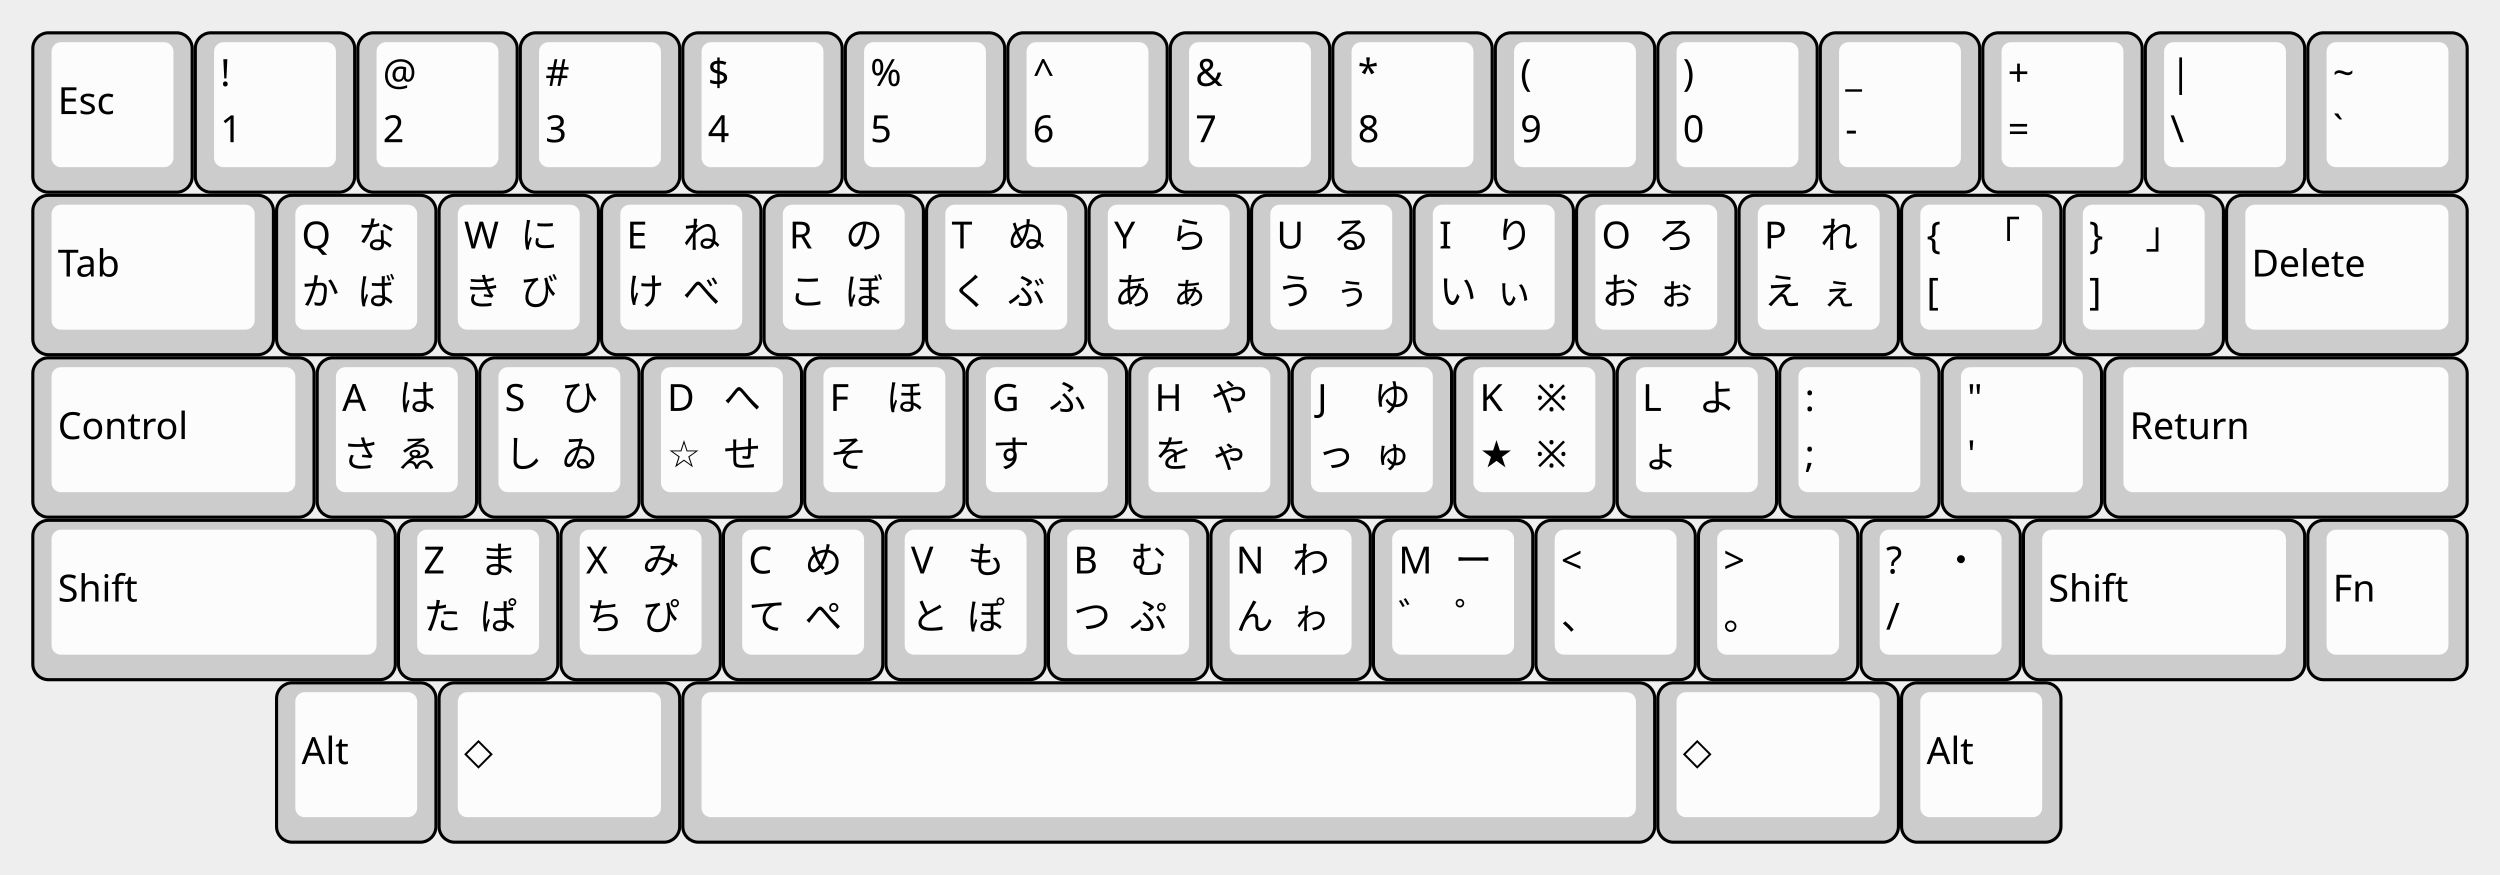
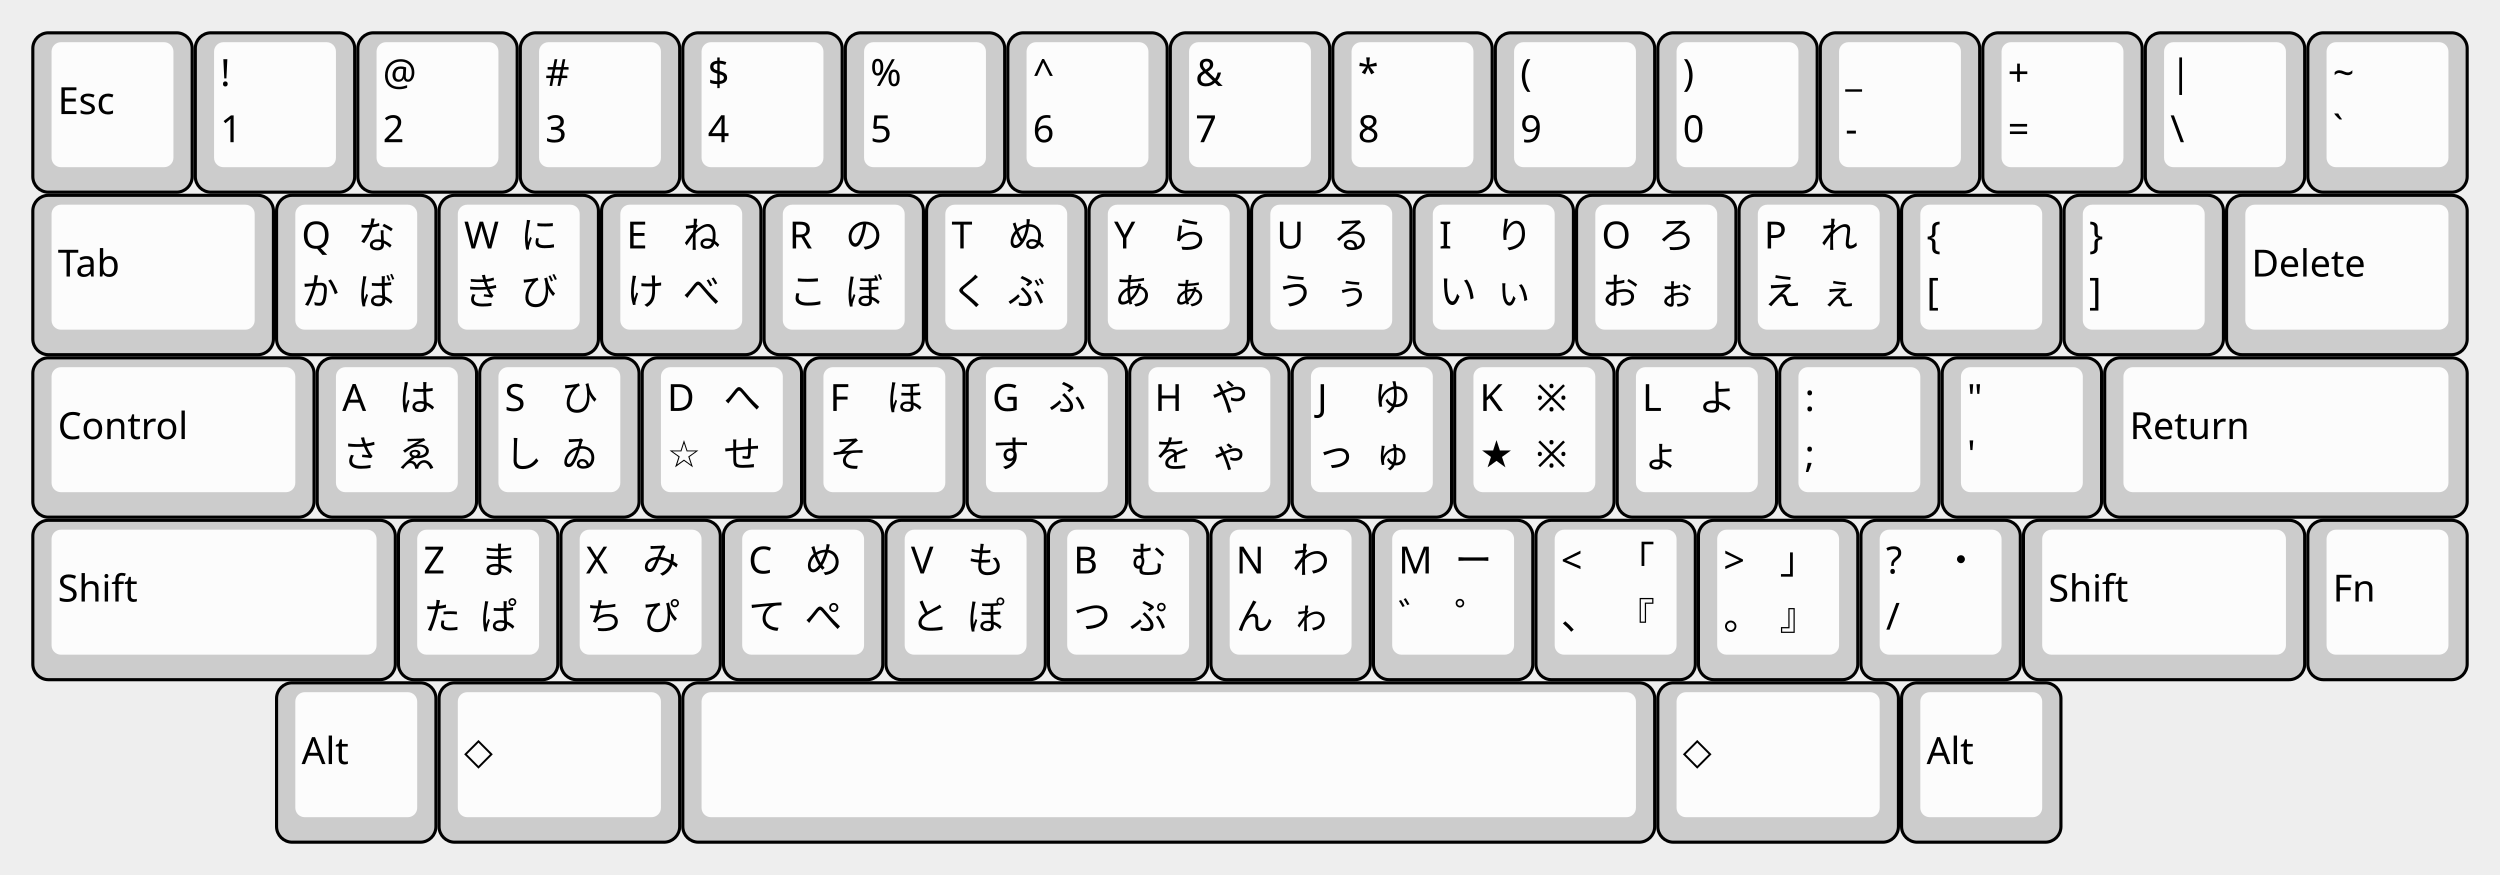
<svg xmlns="http://www.w3.org/2000/svg" height="280" width="800">
  <rect height="280" style="fill: #eeeeee" width="800" x="0" y="0" />
  <g style="font-family: Verdana, HiraginoSans-W4; font-size: 12px" transform="translate(10, 10)">
    <rect height="51" rx="5" ry="5" style="fill: #cccccc; stroke: #000000; stroke-width: 1" width="51" x="0.5" y="0.5" />
    <rect height="40" rx="3" ry="3" style="fill: #fcfcfc" width="39" x="6.5" y="3.5" />
    <text x="8.5" y="26.5">Esc</text>
    <rect height="51" rx="5" ry="5" style="fill: #cccccc; stroke: #000000; stroke-width: 1" width="51" x="52.5" y="0.5" />
    <rect height="40" rx="3" ry="3" style="fill: #fcfcfc" width="39" x="58.5" y="3.5" />
    <text x="60.5" y="35.5">1</text>
    <text x="60.5" y="17.5">!</text>
    <rect height="51" rx="5" ry="5" style="fill: #cccccc; stroke: #000000; stroke-width: 1" width="51" x="104.5" y="0.5" />
    <rect height="40" rx="3" ry="3" style="fill: #fcfcfc" width="39" x="110.5" y="3.5" />
    <text x="112.5" y="35.5">2</text>
    <text x="112.5" y="17.5">@</text>
    <rect height="51" rx="5" ry="5" style="fill: #cccccc; stroke: #000000; stroke-width: 1" width="51" x="156.5" y="0.5" />
    <rect height="40" rx="3" ry="3" style="fill: #fcfcfc" width="39" x="162.5" y="3.5" />
    <text x="164.5" y="35.5">3</text>
    <text x="164.5" y="17.5">#</text>
    <rect height="51" rx="5" ry="5" style="fill: #cccccc; stroke: #000000; stroke-width: 1" width="51" x="208.5" y="0.5" />
    <rect height="40" rx="3" ry="3" style="fill: #fcfcfc" width="39" x="214.5" y="3.5" />
    <text x="216.5" y="35.5">4</text>
    <text x="216.5" y="17.5">$</text>
    <rect height="51" rx="5" ry="5" style="fill: #cccccc; stroke: #000000; stroke-width: 1" width="51" x="260.5" y="0.5" />
    <rect height="40" rx="3" ry="3" style="fill: #fcfcfc" width="39" x="266.5" y="3.5" />
    <text x="268.5" y="35.5">5</text>
    <text x="268.5" y="17.5">%</text>
    <rect height="51" rx="5" ry="5" style="fill: #cccccc; stroke: #000000; stroke-width: 1" width="51" x="312.5" y="0.5" />
    <rect height="40" rx="3" ry="3" style="fill: #fcfcfc" width="39" x="318.5" y="3.5" />
    <text x="320.5" y="35.5">6</text>
    <text x="320.5" y="17.5">^</text>
    <rect height="51" rx="5" ry="5" style="fill: #cccccc; stroke: #000000; stroke-width: 1" width="51" x="364.5" y="0.5" />
    <rect height="40" rx="3" ry="3" style="fill: #fcfcfc" width="39" x="370.5" y="3.5" />
    <text x="372.5" y="35.5">7</text>
    <text x="372.5" y="17.5">&amp;</text>
    <rect height="51" rx="5" ry="5" style="fill: #cccccc; stroke: #000000; stroke-width: 1" width="51" x="416.5" y="0.5" />
    <rect height="40" rx="3" ry="3" style="fill: #fcfcfc" width="39" x="422.5" y="3.5" />
    <text x="424.5" y="35.5">8</text>
    <text x="424.5" y="17.5">*</text>
    <rect height="51" rx="5" ry="5" style="fill: #cccccc; stroke: #000000; stroke-width: 1" width="51" x="468.5" y="0.5" />
    <rect height="40" rx="3" ry="3" style="fill: #fcfcfc" width="39" x="474.5" y="3.5" />
    <text x="476.5" y="35.5">9</text>
    <text x="476.5" y="17.5">(</text>
    <rect height="51" rx="5" ry="5" style="fill: #cccccc; stroke: #000000; stroke-width: 1" width="51" x="520.5" y="0.5" />
    <rect height="40" rx="3" ry="3" style="fill: #fcfcfc" width="39" x="526.5" y="3.5" />
    <text x="528.5" y="35.5">0</text>
    <text x="528.5" y="17.5">)</text>
    <rect height="51" rx="5" ry="5" style="fill: #cccccc; stroke: #000000; stroke-width: 1" width="51" x="572.5" y="0.5" />
    <rect height="40" rx="3" ry="3" style="fill: #fcfcfc" width="39" x="578.5" y="3.5" />
    <text x="580.5" y="35.5">-</text>
    <text x="580.5" y="17.5">_</text>
    <rect height="51" rx="5" ry="5" style="fill: #cccccc; stroke: #000000; stroke-width: 1" width="51" x="624.5" y="0.5" />
    <rect height="40" rx="3" ry="3" style="fill: #fcfcfc" width="39" x="630.5" y="3.5" />
    <text x="632.5" y="35.5">=</text>
    <text x="632.5" y="17.5">+</text>
    <rect height="51" rx="5" ry="5" style="fill: #cccccc; stroke: #000000; stroke-width: 1" width="51" x="676.5" y="0.5" />
    <rect height="40" rx="3" ry="3" style="fill: #fcfcfc" width="39" x="682.5" y="3.5" />
    <text x="684.5" y="35.5">\</text>
    <text x="684.5" y="17.5">|</text>
    <rect height="51" rx="5" ry="5" style="fill: #cccccc; stroke: #000000; stroke-width: 1" width="51" x="728.5" y="0.5" />
    <rect height="40" rx="3" ry="3" style="fill: #fcfcfc" width="39" x="734.5" y="3.5" />
    <text x="736.5" y="35.5">`</text>
    <text x="736.5" y="17.5">~</text>
    <rect height="51" rx="5" ry="5" style="fill: #cccccc; stroke: #000000; stroke-width: 1" width="77" x="0.5" y="52.5" />
    <rect height="40" rx="3" ry="3" style="fill: #fcfcfc" width="65" x="6.5" y="55.5" />
    <text x="8.5" y="78.5">Tab</text>
    <rect height="51" rx="5" ry="5" style="fill: #cccccc; stroke: #000000; stroke-width: 1" width="51" x="78.5" y="52.5" />
    <rect height="40" rx="3" ry="3" style="fill: #fcfcfc" width="39" x="84.5" y="55.5" />
    <text x="86.5" y="87.5">か</text>
    <text x="86.5" y="69.5">Q</text>
    <text x="104.5" y="87.5">ば</text>
    <text x="104.5" y="69.5">な</text>
    <rect height="51" rx="5" ry="5" style="fill: #cccccc; stroke: #000000; stroke-width: 1" width="51" x="130.5" y="52.5" />
    <rect height="40" rx="3" ry="3" style="fill: #fcfcfc" width="39" x="136.5" y="55.5" />
    <text x="138.5" y="87.5">き</text>
    <text x="138.5" y="69.5">W</text>
    <text x="156.5" y="87.5">び</text>
    <text x="156.5" y="69.5">に</text>
    <rect height="51" rx="5" ry="5" style="fill: #cccccc; stroke: #000000; stroke-width: 1" width="51" x="182.5" y="52.5" />
    <rect height="40" rx="3" ry="3" style="fill: #fcfcfc" width="39" x="188.5" y="55.5" />
    <text x="190.5" y="87.5">け</text>
    <text x="190.5" y="69.5">E</text>
    <text x="208.5" y="87.5">べ</text>
    <text x="208.5" y="69.5">ね</text>
    <rect height="51" rx="5" ry="5" style="fill: #cccccc; stroke: #000000; stroke-width: 1" width="51" x="234.5" y="52.5" />
    <rect height="40" rx="3" ry="3" style="fill: #fcfcfc" width="39" x="240.5" y="55.5" />
    <text x="242.5" y="87.5">こ</text>
    <text x="242.5" y="69.5">R</text>
    <text x="260.5" y="87.5">ぼ</text>
    <text x="260.5" y="69.5">の</text>
    <rect height="51" rx="5" ry="5" style="fill: #cccccc; stroke: #000000; stroke-width: 1" width="51" x="286.5" y="52.5" />
    <rect height="40" rx="3" ry="3" style="fill: #fcfcfc" width="39" x="292.5" y="55.5" />
    <text x="294.5" y="87.5">く</text>
    <text x="294.5" y="69.5">T</text>
    <text x="312.5" y="87.5">ぶ</text>
    <text x="312.5" y="69.5">ぬ</text>
    <rect height="51" rx="5" ry="5" style="fill: #cccccc; stroke: #000000; stroke-width: 1" width="51" x="338.5" y="52.5" />
    <rect height="40" rx="3" ry="3" style="fill: #fcfcfc" width="39" x="344.5" y="55.5" />
    <text x="346.5" y="87.5">あ</text>
    <text x="346.5" y="69.5">Y</text>
    <text x="364.5" y="87.5">ぁ</text>
    <text x="364.5" y="69.5">ら</text>
    <rect height="51" rx="5" ry="5" style="fill: #cccccc; stroke: #000000; stroke-width: 1" width="51" x="390.5" y="52.5" />
    <rect height="40" rx="3" ry="3" style="fill: #fcfcfc" width="39" x="396.5" y="55.5" />
    <text x="398.5" y="87.5">う</text>
    <text x="398.5" y="69.5">U</text>
    <text x="416.5" y="87.5">ぅ</text>
    <text x="416.5" y="69.5">る</text>
    <rect height="51" rx="5" ry="5" style="fill: #cccccc; stroke: #000000; stroke-width: 1" width="51" x="442.5" y="52.5" />
    <rect height="40" rx="3" ry="3" style="fill: #fcfcfc" width="39" x="448.5" y="55.5" />
    <text x="450.5" y="87.5">い</text>
    <text x="450.5" y="69.5">I</text>
    <text x="468.5" y="87.5">ぃ</text>
    <text x="468.5" y="69.5">り</text>
    <rect height="51" rx="5" ry="5" style="fill: #cccccc; stroke: #000000; stroke-width: 1" width="51" x="494.5" y="52.5" />
    <rect height="40" rx="3" ry="3" style="fill: #fcfcfc" width="39" x="500.5" y="55.5" />
    <text x="502.5" y="87.5">お</text>
    <text x="502.5" y="69.5">O</text>
    <text x="520.5" y="87.5">ぉ</text>
    <text x="520.5" y="69.5">ろ</text>
    <rect height="51" rx="5" ry="5" style="fill: #cccccc; stroke: #000000; stroke-width: 1" width="51" x="546.5" y="52.5" />
    <rect height="40" rx="3" ry="3" style="fill: #fcfcfc" width="39" x="552.5" y="55.5" />
    <text x="554.5" y="87.5">え</text>
    <text x="554.5" y="69.5">P</text>
    <text x="572.5" y="87.5">ぇ</text>
    <text x="572.5" y="69.5">れ</text>
    <rect height="51" rx="5" ry="5" style="fill: #cccccc; stroke: #000000; stroke-width: 1" width="51" x="598.5" y="52.5" />
    <rect height="40" rx="3" ry="3" style="fill: #fcfcfc" width="39" x="604.5" y="55.5" />
    <text x="606.5" y="87.5">[</text>
    <text x="606.5" y="69.5">{</text>
-     <text x="624.5" y="69.5">「</text>
    <rect height="51" rx="5" ry="5" style="fill: #cccccc; stroke: #000000; stroke-width: 1" width="51" x="650.5" y="52.5" />
    <rect height="40" rx="3" ry="3" style="fill: #fcfcfc" width="39" x="656.5" y="55.5" />
    <text x="658.5" y="87.5">]</text>
    <text x="658.5" y="69.5">}</text>
-     <text x="676.5" y="69.5">」</text>
    <rect height="51" rx="5" ry="5" style="fill: #cccccc; stroke: #000000; stroke-width: 1" width="77" x="702.5" y="52.5" />
    <rect height="40" rx="3" ry="3" style="fill: #fcfcfc" width="65" x="708.5" y="55.5" />
    <text x="710.5" y="78.5">Delete</text>
    <rect height="51" rx="5" ry="5" style="fill: #cccccc; stroke: #000000; stroke-width: 1" width="90" x="0.5" y="104.5" />
    <rect height="40" rx="3" ry="3" style="fill: #fcfcfc" width="78" x="6.5" y="107.5" />
    <text x="8.5" y="130.5">Control</text>
    <rect height="51" rx="5" ry="5" style="fill: #cccccc; stroke: #000000; stroke-width: 1" width="51" x="91.5" y="104.5" />
    <rect height="40" rx="3" ry="3" style="fill: #fcfcfc" width="39" x="97.5" y="107.5" />
    <text x="99.5" y="139.5">さ</text>
    <text x="99.5" y="121.5">A</text>
    <text x="117.5" y="139.5">ゑ</text>
    <text x="117.5" y="121.5">は</text>
    <rect height="51" rx="5" ry="5" style="fill: #cccccc; stroke: #000000; stroke-width: 1" width="51" x="143.5" y="104.5" />
    <rect height="40" rx="3" ry="3" style="fill: #fcfcfc" width="39" x="149.5" y="107.5" />
    <text x="151.5" y="139.5">し</text>
    <text x="151.5" y="121.5">S</text>
    <text x="169.5" y="139.5">ゐ</text>
    <text x="169.5" y="121.5">ひ</text>
    <rect height="51" rx="5" ry="5" style="fill: #cccccc; stroke: #000000; stroke-width: 1" width="51" x="195.5" y="104.5" />
    <rect height="40" rx="3" ry="3" style="fill: #fcfcfc" width="39" x="201.5" y="107.5" />
    <text x="203.5" y="139.5">☆</text>
    <text x="203.5" y="121.5">D</text>
    <text x="221.5" y="139.5">せ</text>
    <text x="221.5" y="121.5">へ</text>
    <rect height="51" rx="5" ry="5" style="fill: #cccccc; stroke: #000000; stroke-width: 1" width="51" x="247.5" y="104.5" />
    <rect height="40" rx="3" ry="3" style="fill: #fcfcfc" width="39" x="253.5" y="107.5" />
    <text x="255.5" y="139.5">そ</text>
    <text x="255.5" y="121.5">F</text>
    <text x="273.5" y="121.5">ほ</text>
    <rect height="51" rx="5" ry="5" style="fill: #cccccc; stroke: #000000; stroke-width: 1" width="51" x="299.5" y="104.5" />
    <rect height="40" rx="3" ry="3" style="fill: #fcfcfc" width="39" x="305.5" y="107.5" />
    <text x="307.5" y="139.5">す</text>
    <text x="307.5" y="121.5">G</text>
    <text x="325.5" y="121.5">ふ</text>
    <rect height="51" rx="5" ry="5" style="fill: #cccccc; stroke: #000000; stroke-width: 1" width="51" x="351.5" y="104.5" />
    <rect height="40" rx="3" ry="3" style="fill: #fcfcfc" width="39" x="357.5" y="107.5" />
    <text x="359.5" y="139.5">を</text>
    <text x="359.5" y="121.5">H</text>
    <text x="377.5" y="139.5">ゃ</text>
    <text x="377.5" y="121.5">や</text>
    <rect height="51" rx="5" ry="5" style="fill: #cccccc; stroke: #000000; stroke-width: 1" width="51" x="403.5" y="104.5" />
    <rect height="40" rx="3" ry="3" style="fill: #fcfcfc" width="39" x="409.5" y="107.5" />
    <text x="411.5" y="139.5">っ</text>
    <text x="411.5" y="121.5">J</text>
    <text x="429.5" y="139.5">ゅ</text>
    <text x="429.5" y="121.5">ゆ</text>
    <rect height="51" rx="5" ry="5" style="fill: #cccccc; stroke: #000000; stroke-width: 1" width="51" x="455.5" y="104.5" />
    <rect height="40" rx="3" ry="3" style="fill: #fcfcfc" width="39" x="461.5" y="107.5" />
    <text x="463.5" y="139.5">★</text>
    <text x="463.5" y="121.5">K</text>
    <text x="481.5" y="139.5">※</text>
    <text x="481.5" y="121.5">※</text>
    <rect height="51" rx="5" ry="5" style="fill: #cccccc; stroke: #000000; stroke-width: 1" width="51" x="507.5" y="104.5" />
    <rect height="40" rx="3" ry="3" style="fill: #fcfcfc" width="39" x="513.5" y="107.5" />
    <text x="515.5" y="139.5">ょ</text>
    <text x="515.5" y="121.5">L</text>
    <text x="533.5" y="121.5">よ</text>
    <rect height="51" rx="5" ry="5" style="fill: #cccccc; stroke: #000000; stroke-width: 1" width="51" x="559.5" y="104.5" />
    <rect height="40" rx="3" ry="3" style="fill: #fcfcfc" width="39" x="565.5" y="107.5" />
    <text x="567.5" y="139.5">;</text>
    <text x="567.5" y="121.5">:</text>
    <rect height="51" rx="5" ry="5" style="fill: #cccccc; stroke: #000000; stroke-width: 1" width="51" x="611.5" y="104.5" />
    <rect height="40" rx="3" ry="3" style="fill: #fcfcfc" width="39" x="617.5" y="107.5" />
    <text x="619.5" y="139.5">'</text>
    <text x="619.5" y="121.5">"</text>
    <rect height="51" rx="5" ry="5" style="fill: #cccccc; stroke: #000000; stroke-width: 1" width="116" x="663.5" y="104.5" />
    <rect height="40" rx="3" ry="3" style="fill: #fcfcfc" width="104" x="669.5" y="107.5" />
    <text x="671.5" y="130.5">Return</text>
    <rect height="51" rx="5" ry="5" style="fill: #cccccc; stroke: #000000; stroke-width: 1" width="116" x="0.5" y="156.5" />
    <rect height="40" rx="3" ry="3" style="fill: #fcfcfc" width="104" x="6.5" y="159.5" />
    <text x="8.5" y="182.5">Shift</text>
    <rect height="51" rx="5" ry="5" style="fill: #cccccc; stroke: #000000; stroke-width: 1" width="51" x="117.5" y="156.5" />
    <rect height="40" rx="3" ry="3" style="fill: #fcfcfc" width="39" x="123.5" y="159.5" />
    <text x="125.5" y="191.5">た</text>
    <text x="125.5" y="173.5">Z</text>
    <text x="143.5" y="191.5">ぱ</text>
    <text x="143.5" y="173.5">ま</text>
    <rect height="51" rx="5" ry="5" style="fill: #cccccc; stroke: #000000; stroke-width: 1" width="51" x="169.5" y="156.5" />
    <rect height="40" rx="3" ry="3" style="fill: #fcfcfc" width="39" x="175.5" y="159.5" />
    <text x="177.5" y="191.5">ち</text>
    <text x="177.5" y="173.5">X</text>
    <text x="195.5" y="191.5">ぴ</text>
    <text x="195.5" y="173.5">み</text>
    <rect height="51" rx="5" ry="5" style="fill: #cccccc; stroke: #000000; stroke-width: 1" width="51" x="221.5" y="156.5" />
    <rect height="40" rx="3" ry="3" style="fill: #fcfcfc" width="39" x="227.5" y="159.5" />
    <text x="229.5" y="191.5">て</text>
    <text x="229.5" y="173.5">C</text>
    <text x="247.5" y="191.5">ぺ</text>
    <text x="247.5" y="173.5">め</text>
    <rect height="51" rx="5" ry="5" style="fill: #cccccc; stroke: #000000; stroke-width: 1" width="51" x="273.5" y="156.5" />
    <rect height="40" rx="3" ry="3" style="fill: #fcfcfc" width="39" x="279.5" y="159.5" />
    <text x="281.5" y="191.5">と</text>
    <text x="281.5" y="173.5">V</text>
    <text x="299.5" y="191.5">ぽ</text>
    <text x="299.5" y="173.5">も</text>
    <rect height="51" rx="5" ry="5" style="fill: #cccccc; stroke: #000000; stroke-width: 1" width="51" x="325.5" y="156.5" />
    <rect height="40" rx="3" ry="3" style="fill: #fcfcfc" width="39" x="331.5" y="159.5" />
    <text x="333.5" y="191.5">つ</text>
    <text x="333.5" y="173.5">B</text>
    <text x="351.5" y="191.5">ぷ</text>
    <text x="351.5" y="173.5">む</text>
    <rect height="51" rx="5" ry="5" style="fill: #cccccc; stroke: #000000; stroke-width: 1" width="51" x="377.5" y="156.5" />
    <rect height="40" rx="3" ry="3" style="fill: #fcfcfc" width="39" x="383.5" y="159.5" />
    <text x="385.5" y="191.5">ん</text>
    <text x="385.5" y="173.5">N</text>
    <text x="403.5" y="191.5">ゎ</text>
    <text x="403.5" y="173.5">わ</text>
    <rect height="51" rx="5" ry="5" style="fill: #cccccc; stroke: #000000; stroke-width: 1" width="51" x="429.5" y="156.5" />
    <rect height="40" rx="3" ry="3" style="fill: #fcfcfc" width="39" x="435.5" y="159.5" />
    <text x="437.5" y="191.5">゛</text>
    <text x="437.5" y="173.5">M</text>
    <text x="455.5" y="191.5">゜</text>
    <text x="455.5" y="173.5">ー</text>
    <rect height="51" rx="5" ry="5" style="fill: #cccccc; stroke: #000000; stroke-width: 1" width="51" x="481.5" y="156.5" />
    <rect height="40" rx="3" ry="3" style="fill: #fcfcfc" width="39" x="487.5" y="159.5" />
    <text x="489.5" y="191.5">、</text>
    <text x="489.5" y="173.5">&lt;</text>
+     <text x="507.5" y="191.5">『</text>
+     <text x="507.5" y="173.5">「</text>
    <rect height="51" rx="5" ry="5" style="fill: #cccccc; stroke: #000000; stroke-width: 1" width="51" x="533.5" y="156.5" />
    <rect height="40" rx="3" ry="3" style="fill: #fcfcfc" width="39" x="539.5" y="159.5" />
    <text x="541.5" y="191.5">。</text>
    <text x="541.5" y="173.5">&gt;</text>
+     <text x="559.5" y="191.5">』</text>
+     <text x="559.5" y="173.5">」</text>
    <rect height="51" rx="5" ry="5" style="fill: #cccccc; stroke: #000000; stroke-width: 1" width="51" x="585.5" y="156.5" />
    <rect height="40" rx="3" ry="3" style="fill: #fcfcfc" width="39" x="591.5" y="159.5" />
    <text x="593.5" y="191.5">/</text>
    <text x="593.5" y="173.5">?</text>
    <text x="611.5" y="173.5">・</text>
    <rect height="51" rx="5" ry="5" style="fill: #cccccc; stroke: #000000; stroke-width: 1" width="90" x="637.5" y="156.5" />
    <rect height="40" rx="3" ry="3" style="fill: #fcfcfc" width="78" x="643.5" y="159.5" />
    <text x="645.5" y="182.5">Shift</text>
    <rect height="51" rx="5" ry="5" style="fill: #cccccc; stroke: #000000; stroke-width: 1" width="51" x="728.5" y="156.5" />
    <rect height="40" rx="3" ry="3" style="fill: #fcfcfc" width="39" x="734.5" y="159.5" />
    <text x="736.5" y="182.5">Fn</text>
    <rect height="51" rx="5" ry="5" style="fill: #cccccc; stroke: #000000; stroke-width: 1" width="51" x="78.5" y="208.5" />
    <rect height="40" rx="3" ry="3" style="fill: #fcfcfc" width="39" x="84.5" y="211.5" />
    <text x="86.5" y="234.5">Alt</text>
    <rect height="51" rx="5" ry="5" style="fill: #cccccc; stroke: #000000; stroke-width: 1" width="77" x="130.5" y="208.5" />
    <rect height="40" rx="3" ry="3" style="fill: #fcfcfc" width="65" x="136.5" y="211.5" />
    <text x="138.5" y="234.5">◇</text>
    <rect height="51" rx="5" ry="5" style="fill: #cccccc; stroke: #000000; stroke-width: 1" width="311" x="208.5" y="208.5" />
    <rect height="40" rx="3" ry="3" style="fill: #fcfcfc" width="299" x="214.5" y="211.5" />
    <text x="216.5" y="234.5" />
    <rect height="51" rx="5" ry="5" style="fill: #cccccc; stroke: #000000; stroke-width: 1" width="77" x="520.5" y="208.5" />
    <rect height="40" rx="3" ry="3" style="fill: #fcfcfc" width="65" x="526.5" y="211.5" />
    <text x="528.5" y="234.5">◇</text>
    <rect height="51" rx="5" ry="5" style="fill: #cccccc; stroke: #000000; stroke-width: 1" width="51" x="598.5" y="208.5" />
    <rect height="40" rx="3" ry="3" style="fill: #fcfcfc" width="39" x="604.5" y="211.5" />
    <text x="606.5" y="234.5">Alt</text>
  </g>
</svg>
